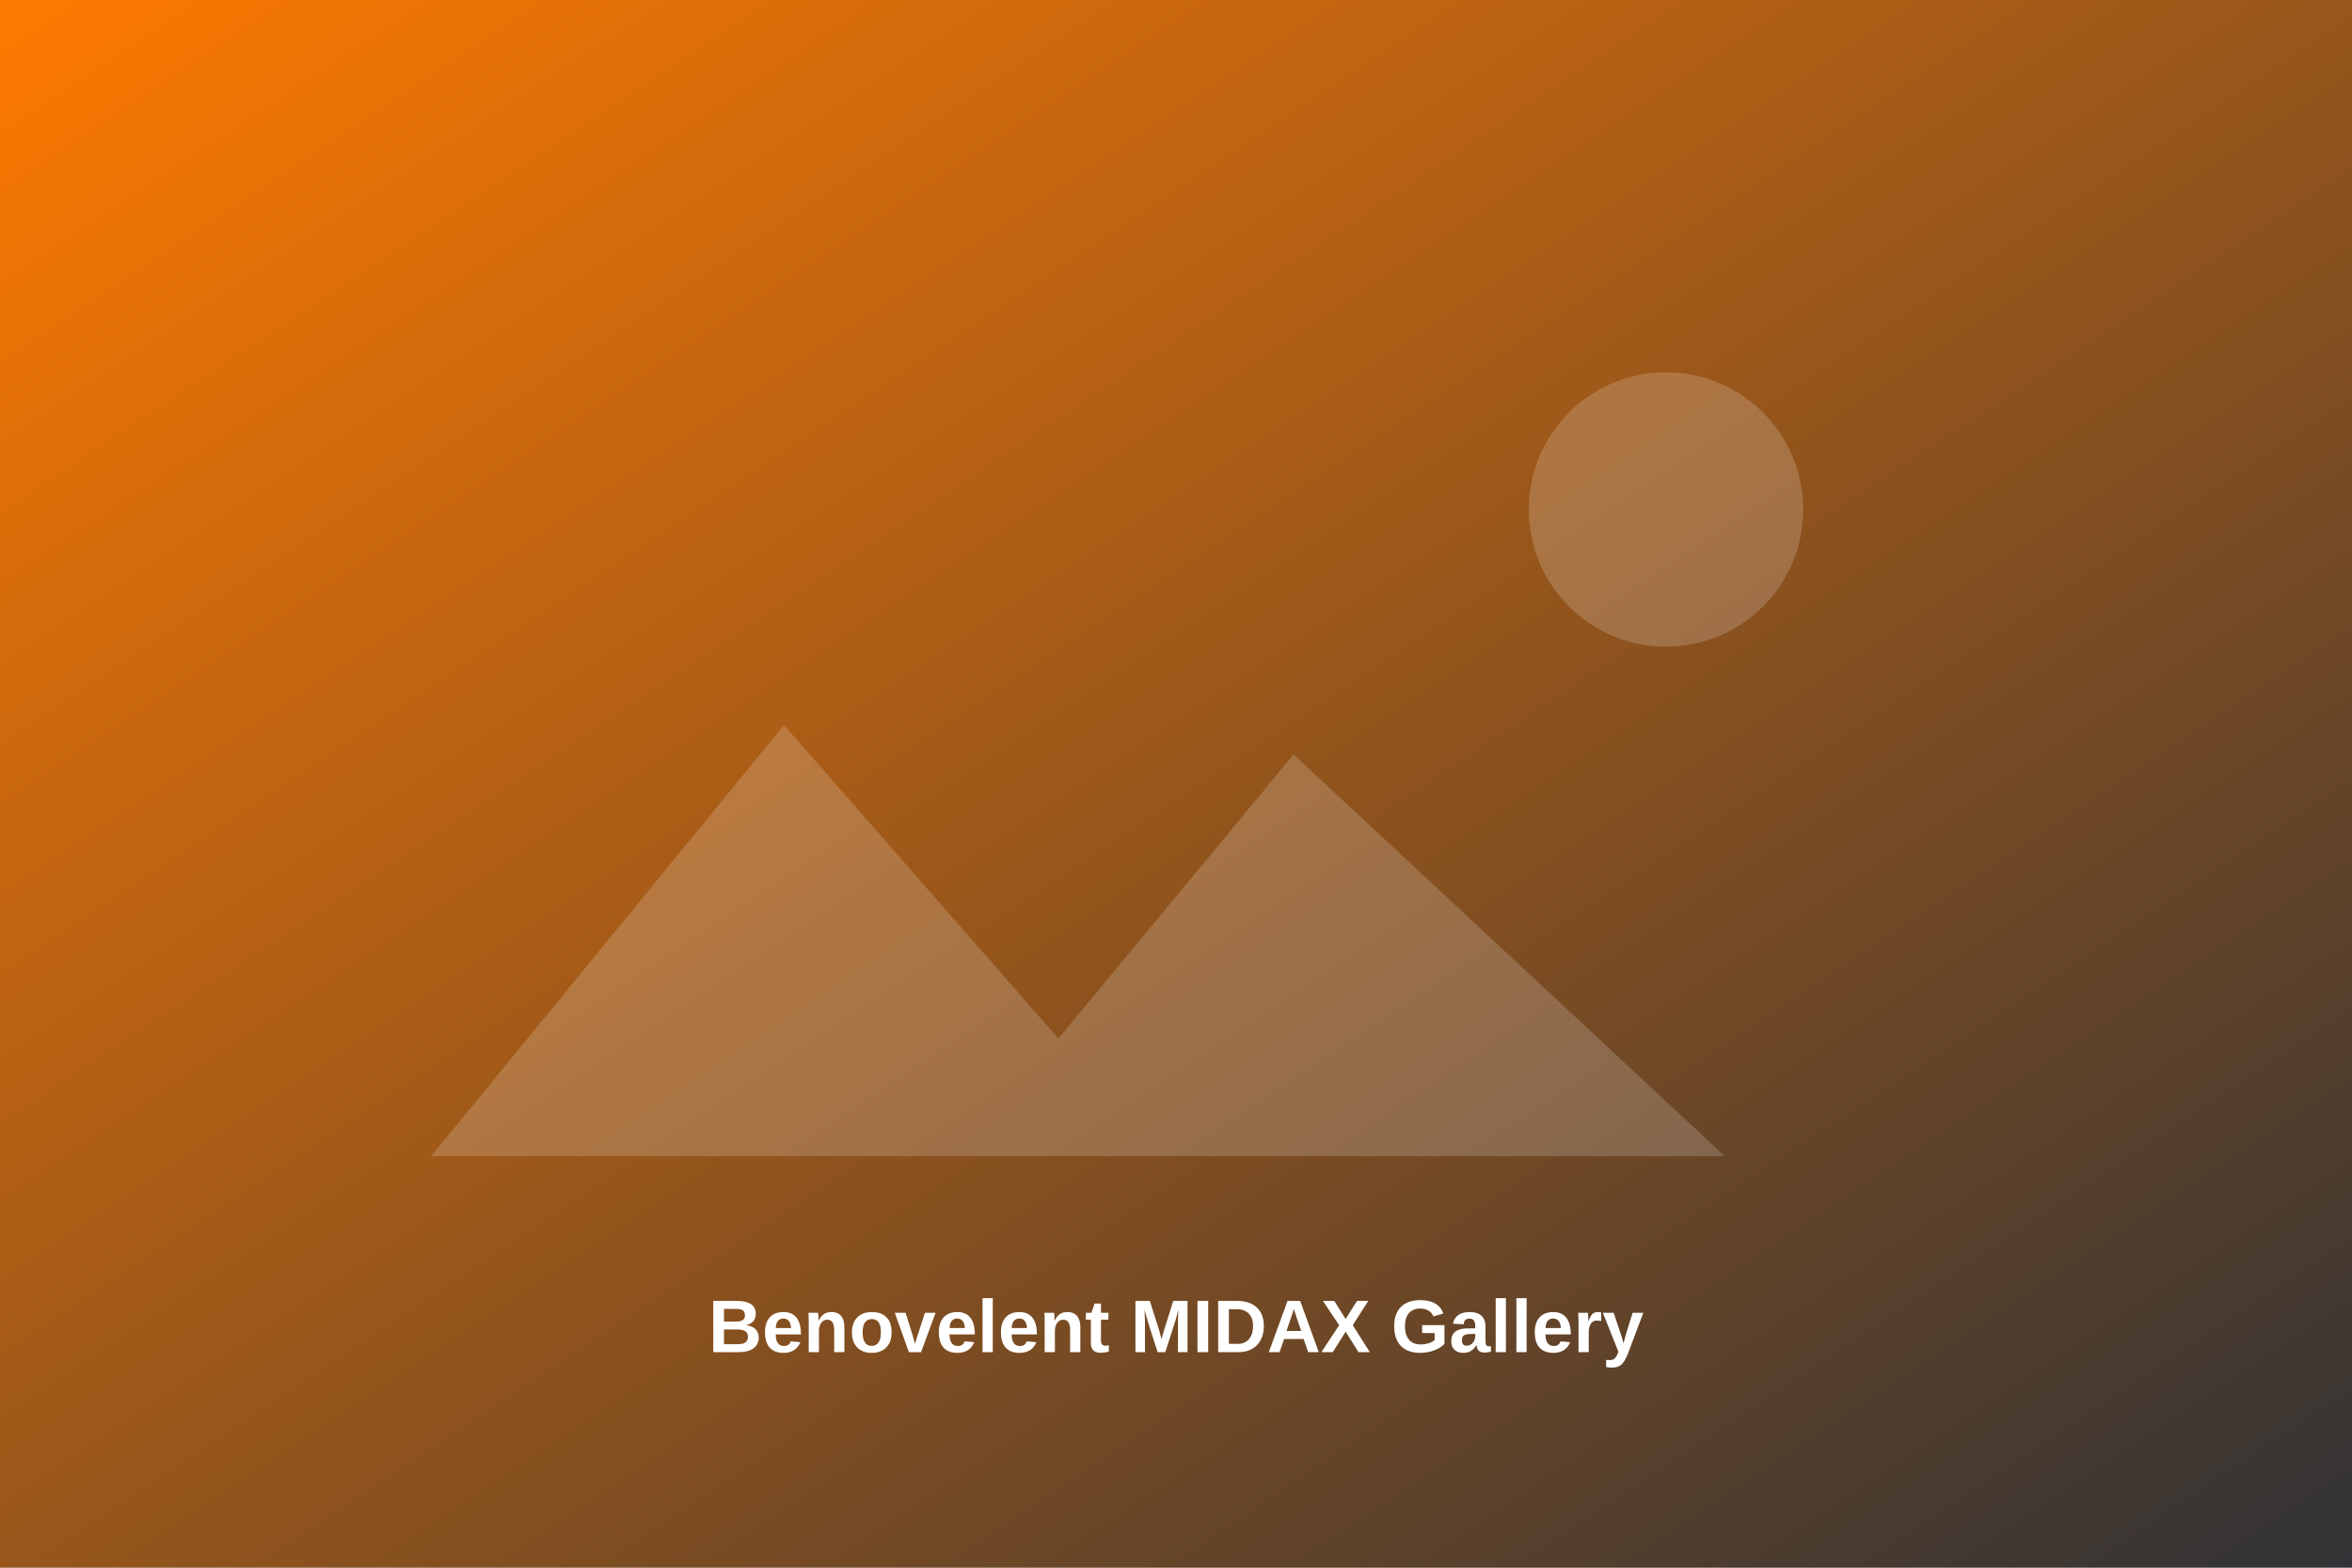
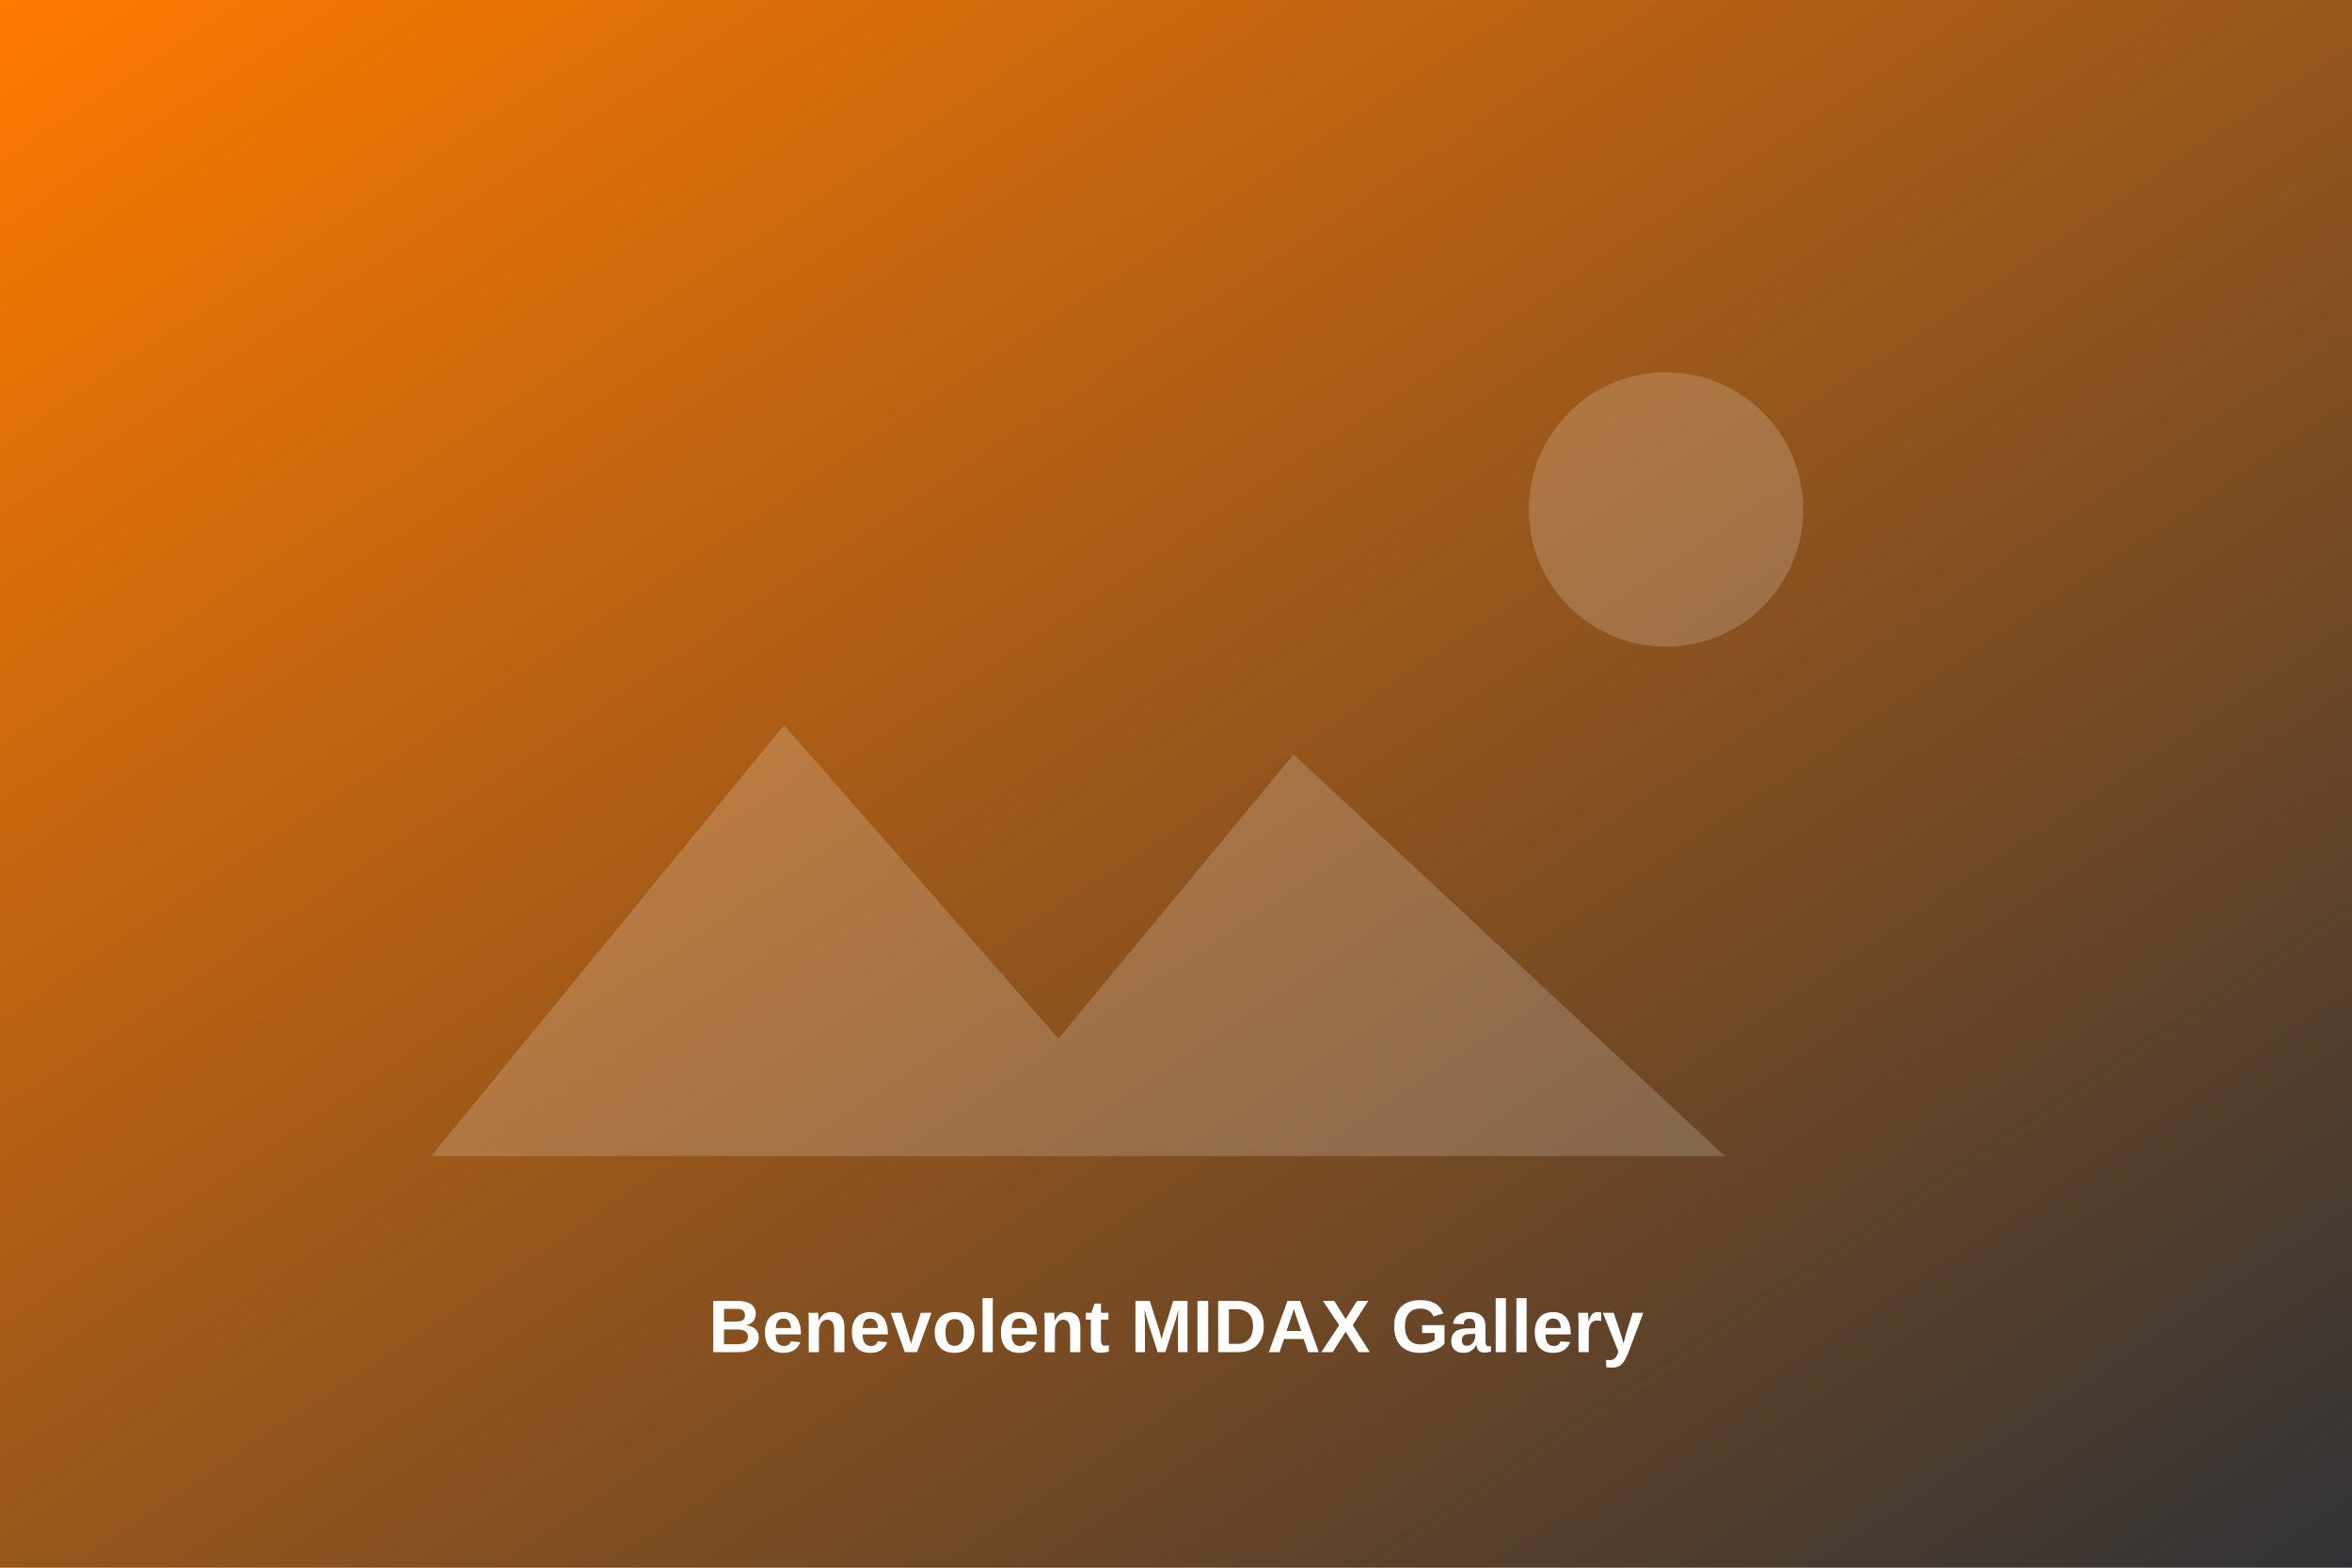
<svg xmlns="http://www.w3.org/2000/svg" width="1200" height="800" viewBox="0 0 1200 800">
  <defs>
    <linearGradient id="g" x1="0" y1="0" x2="1" y2="1">
      <stop stop-color="#ff7a00" />
      <stop offset="1" stop-color="#303236" />
    </linearGradient>
  </defs>
  <rect width="1200" height="800" fill="url(#g)" />
  <path d="M220 590l180-220 140 160 120-145 220 205z" fill="#fff" opacity=".18" />
  <circle cx="850" cy="260" r="70" fill="#fff" opacity=".18" />
-   <text x="600" y="690" fill="#fff" font-family="Arial,sans-serif" font-size="38" font-weight="700" text-anchor="middle">Benovelent MIDAX Gallery</text>
+   <text x="600" y="690" fill="#fff" font-family="Arial,sans-serif" font-size="38" font-weight="700" text-anchor="middle">Benevolent MIDAX Gallery</text>
</svg>
